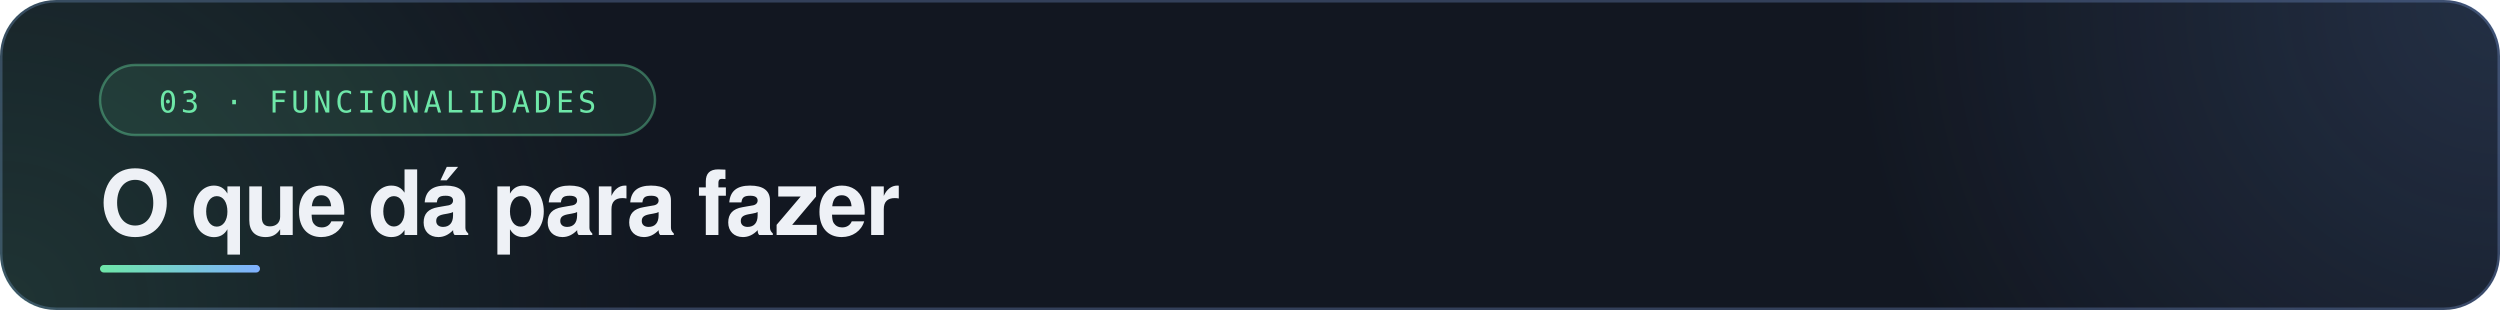
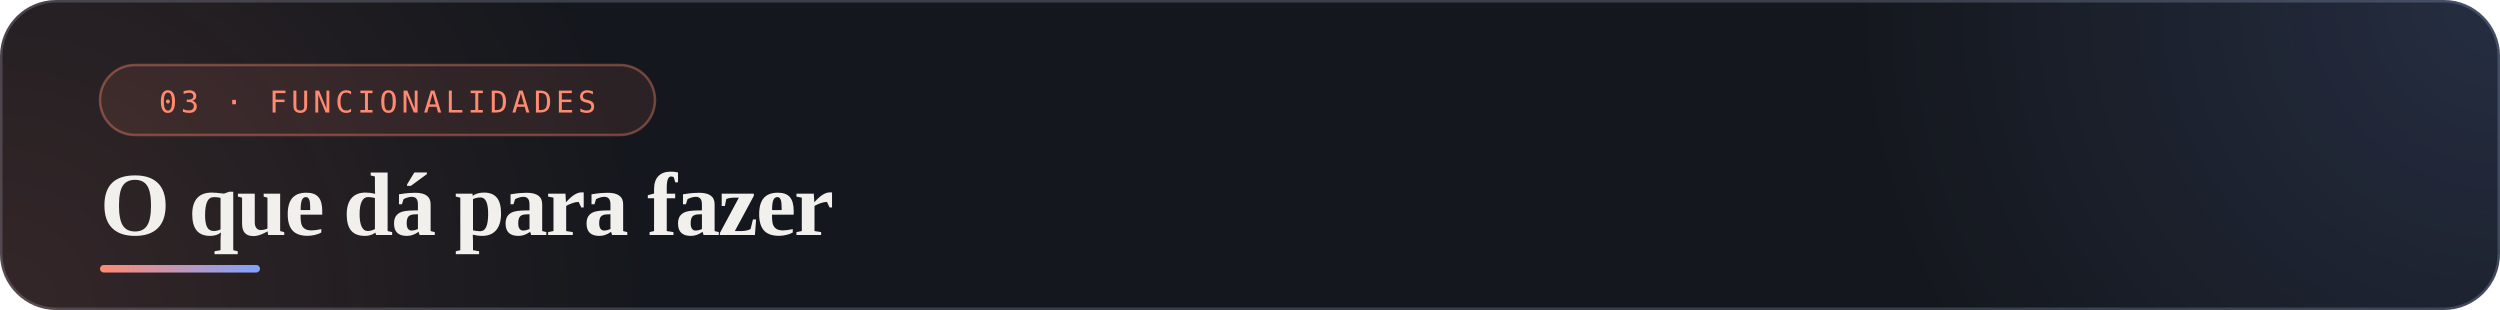
<svg xmlns="http://www.w3.org/2000/svg" width="1000" height="124" viewBox="0 0 1000 124" role="img" aria-label="03 · FUNCIONALIDADES: O que dá para fazer">
  <defs>
    <linearGradient id="g" x1="0" y1="0" x2="1" y2="0">
-       <stop offset="0" stop-color="#6ee7a8" />
-       <stop offset="1" stop-color="#7fb0ff" />
+       <stop offset="0" stop-color="#ff8a70" />
+       <stop offset="1" stop-color="#7fa3ff" />
    </linearGradient>
    <radialGradient id="h1" gradientUnits="userSpaceOnUse" cx="1000" cy="0" r="260">
-       <stop offset="0" stop-color="#7fb0ff" stop-opacity="0.16" />
-       <stop offset="1" stop-color="#7fb0ff" stop-opacity="0" />
+       <stop offset="0" stop-color="#7fa3ff" stop-opacity="0.16" />
+       <stop offset="1" stop-color="#7fa3ff" stop-opacity="0" />
    </radialGradient>
    <radialGradient id="h2" gradientUnits="userSpaceOnUse" cx="0" cy="124" r="260">
-       <stop offset="0" stop-color="#6ee7a8" stop-opacity="0.14" />
-       <stop offset="1" stop-color="#6ee7a8" stop-opacity="0" />
+       <stop offset="0" stop-color="#ff8a70" stop-opacity="0.14" />
+       <stop offset="1" stop-color="#ff8a70" stop-opacity="0" />
    </radialGradient>
    <clipPath id="k">
      <rect width="1000" height="124" rx="22" />
    </clipPath>
  </defs>
-   <rect x="0.5" y="0.5" width="999" height="123" rx="22" fill="#121721" stroke="#33405a" />
+   <rect x="0.5" y="0.5" width="999" height="123" rx="22" fill="#14171d" stroke="#3a3f4a" />
  <g clip-path="url(#k)">
    <rect width="1000" height="124" fill="url(#h1)" />
    <rect width="1000" height="124" fill="url(#h2)" />
  </g>
-   <rect x="40" y="26" width="222" height="28" rx="14" fill="#6ee7a8" fill-opacity="0.10" stroke="#6ee7a8" stroke-opacity="0.38" />
-   <text x="151" y="45" text-anchor="middle" font-family="'JetBrains Mono',Menlo,Consolas,monospace" font-size="12" letter-spacing="1.6" fill="#6ee7a8">03 · FUNCIONALIDADES</text>
-   <text x="40" y="94" font-family="'Bricolage Grotesque','Instrument Sans','Segoe UI',-apple-system,Helvetica,Arial,sans-serif" font-size="36" font-weight="800" letter-spacing="-0.8" fill="#eef1f6">O que dá para fazer</text>
+   <rect x="40" y="26" width="222" height="28" rx="14" fill="#ff8a70" fill-opacity="0.10" stroke="#ff8a70" stroke-opacity="0.38" />
+   <text x="151" y="45" text-anchor="middle" font-family="'IBM Plex Mono',Menlo,Consolas,monospace" font-size="12" letter-spacing="1.6" fill="#ff8a70">03 · FUNCIONALIDADES</text>
+   <text x="40" y="94" font-family="'Newsreader',Georgia,'Times New Roman',serif" font-size="36" font-weight="800" letter-spacing="-0.8" fill="#f1f0ec">O que dá para fazer</text>
  <rect x="40" y="106" width="64" height="3" rx="1.5" fill="url(#g)" />
</svg>
